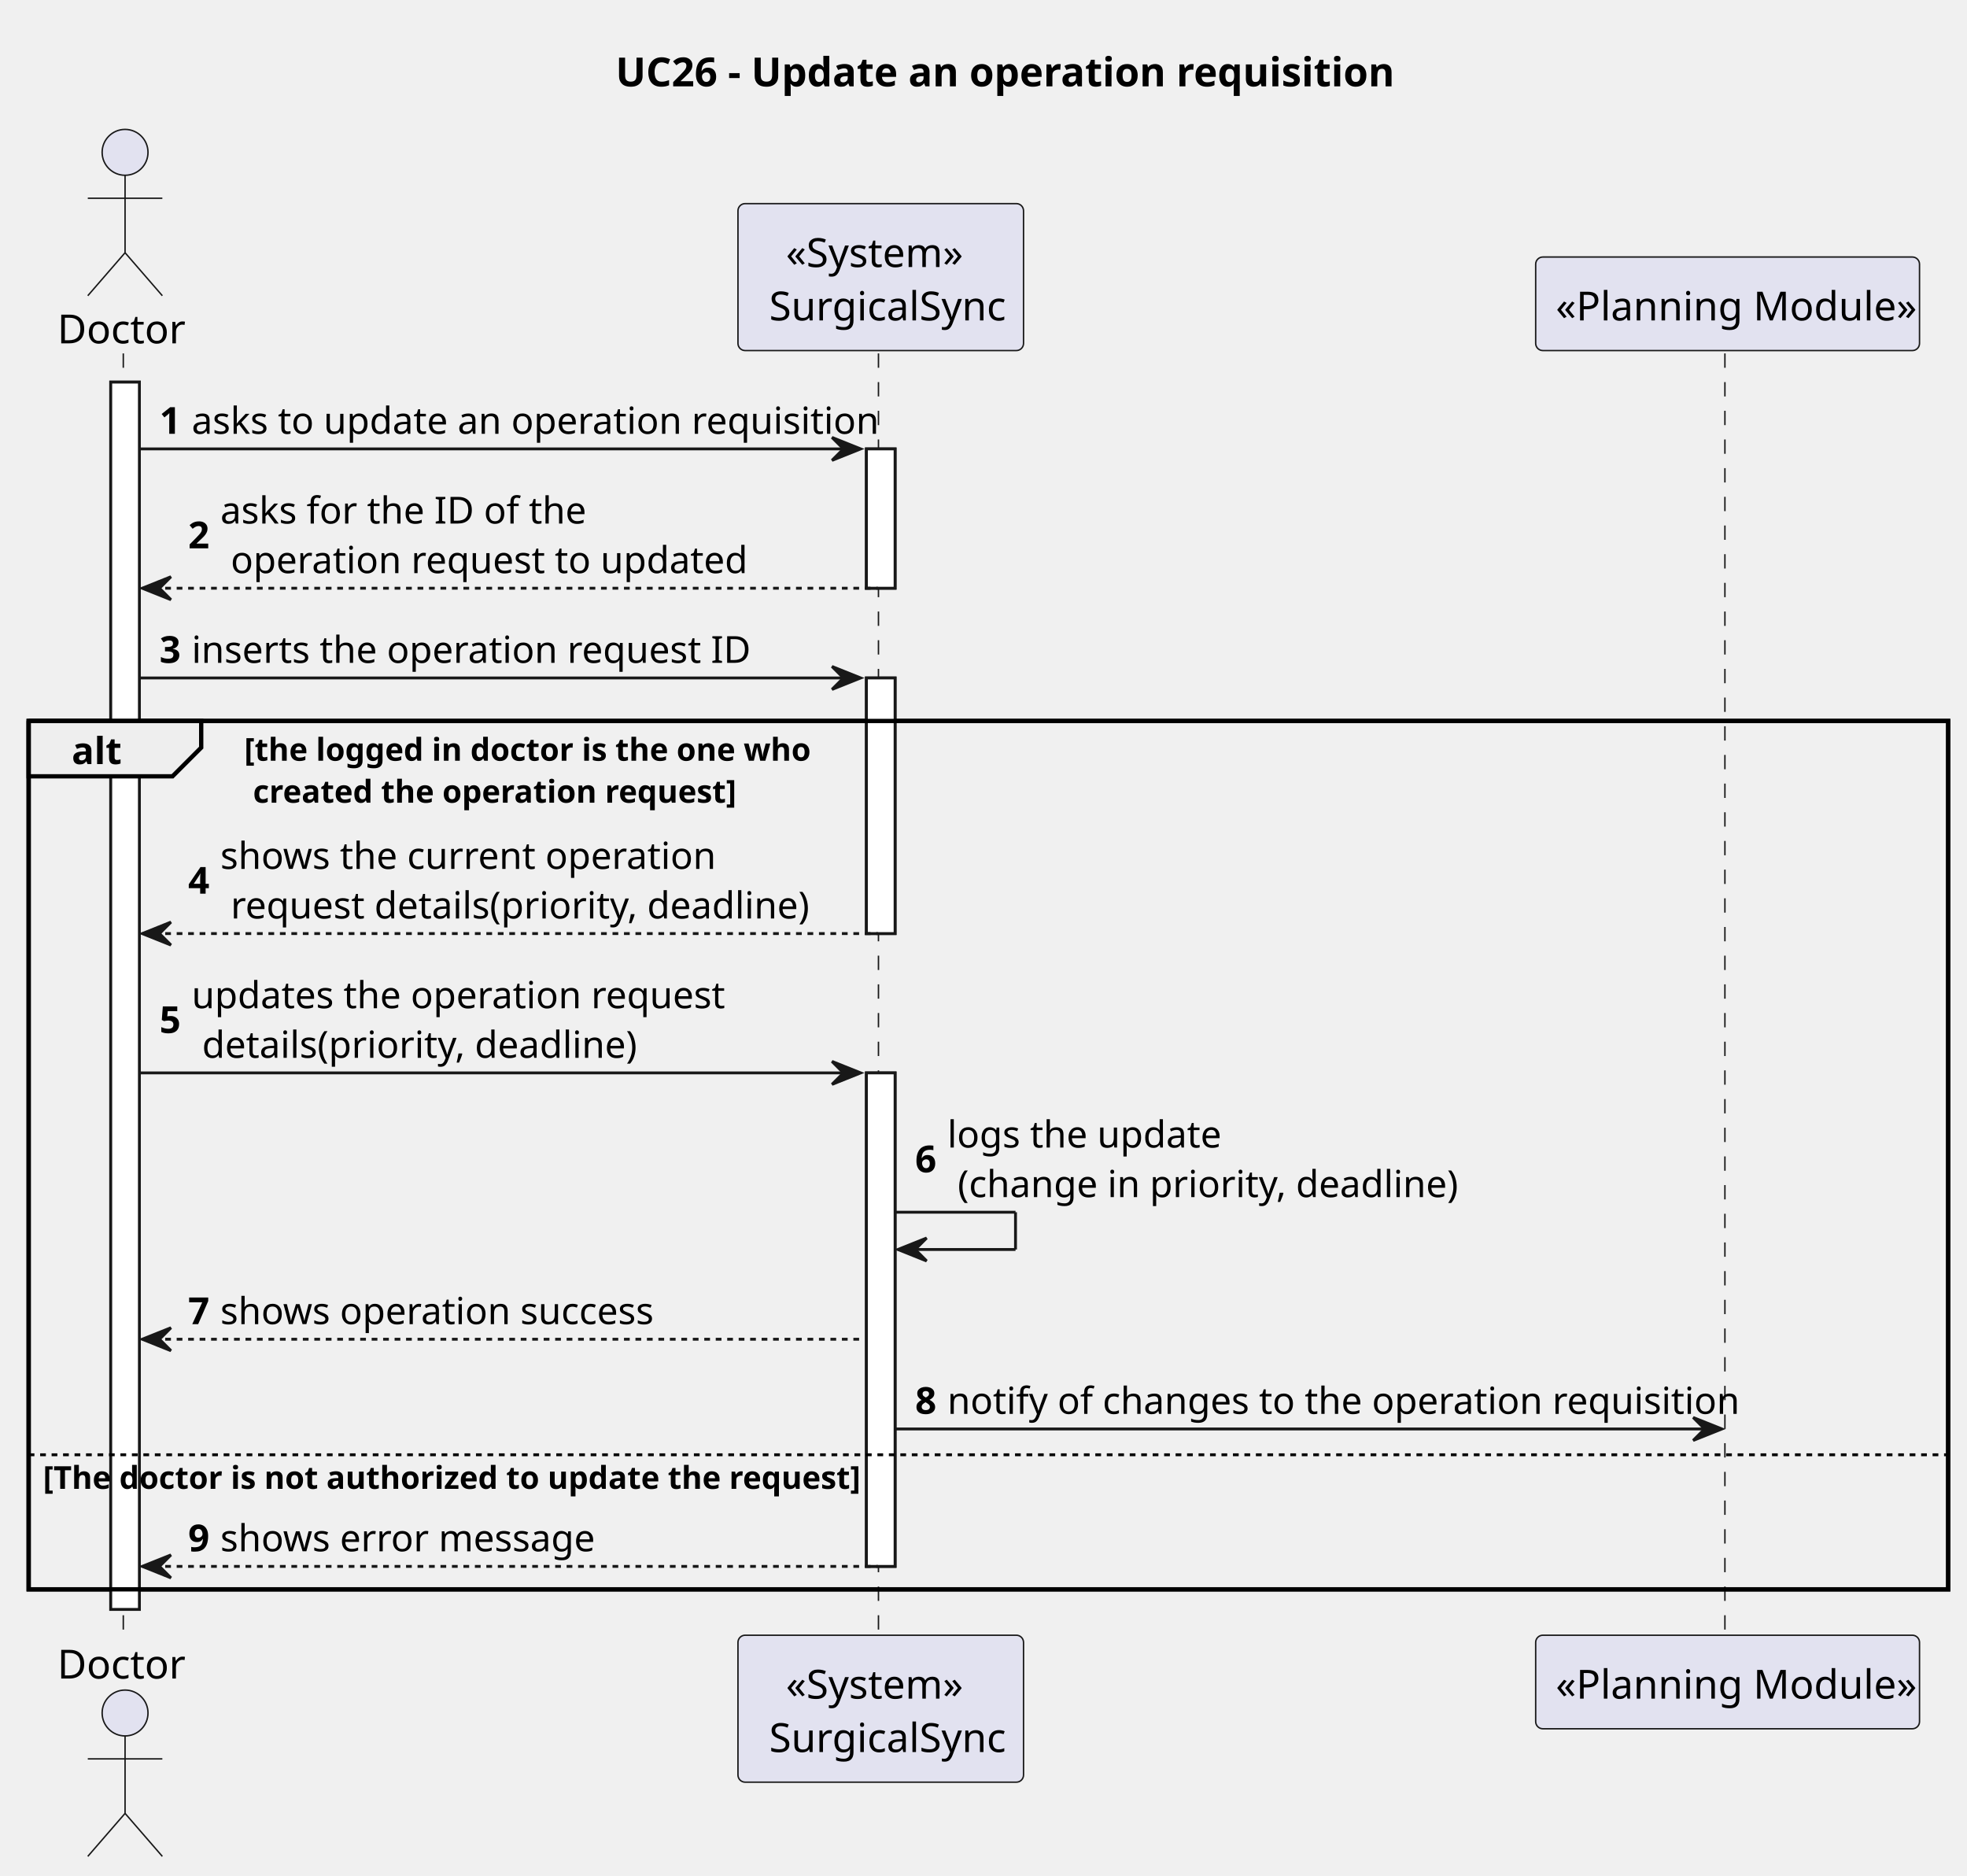
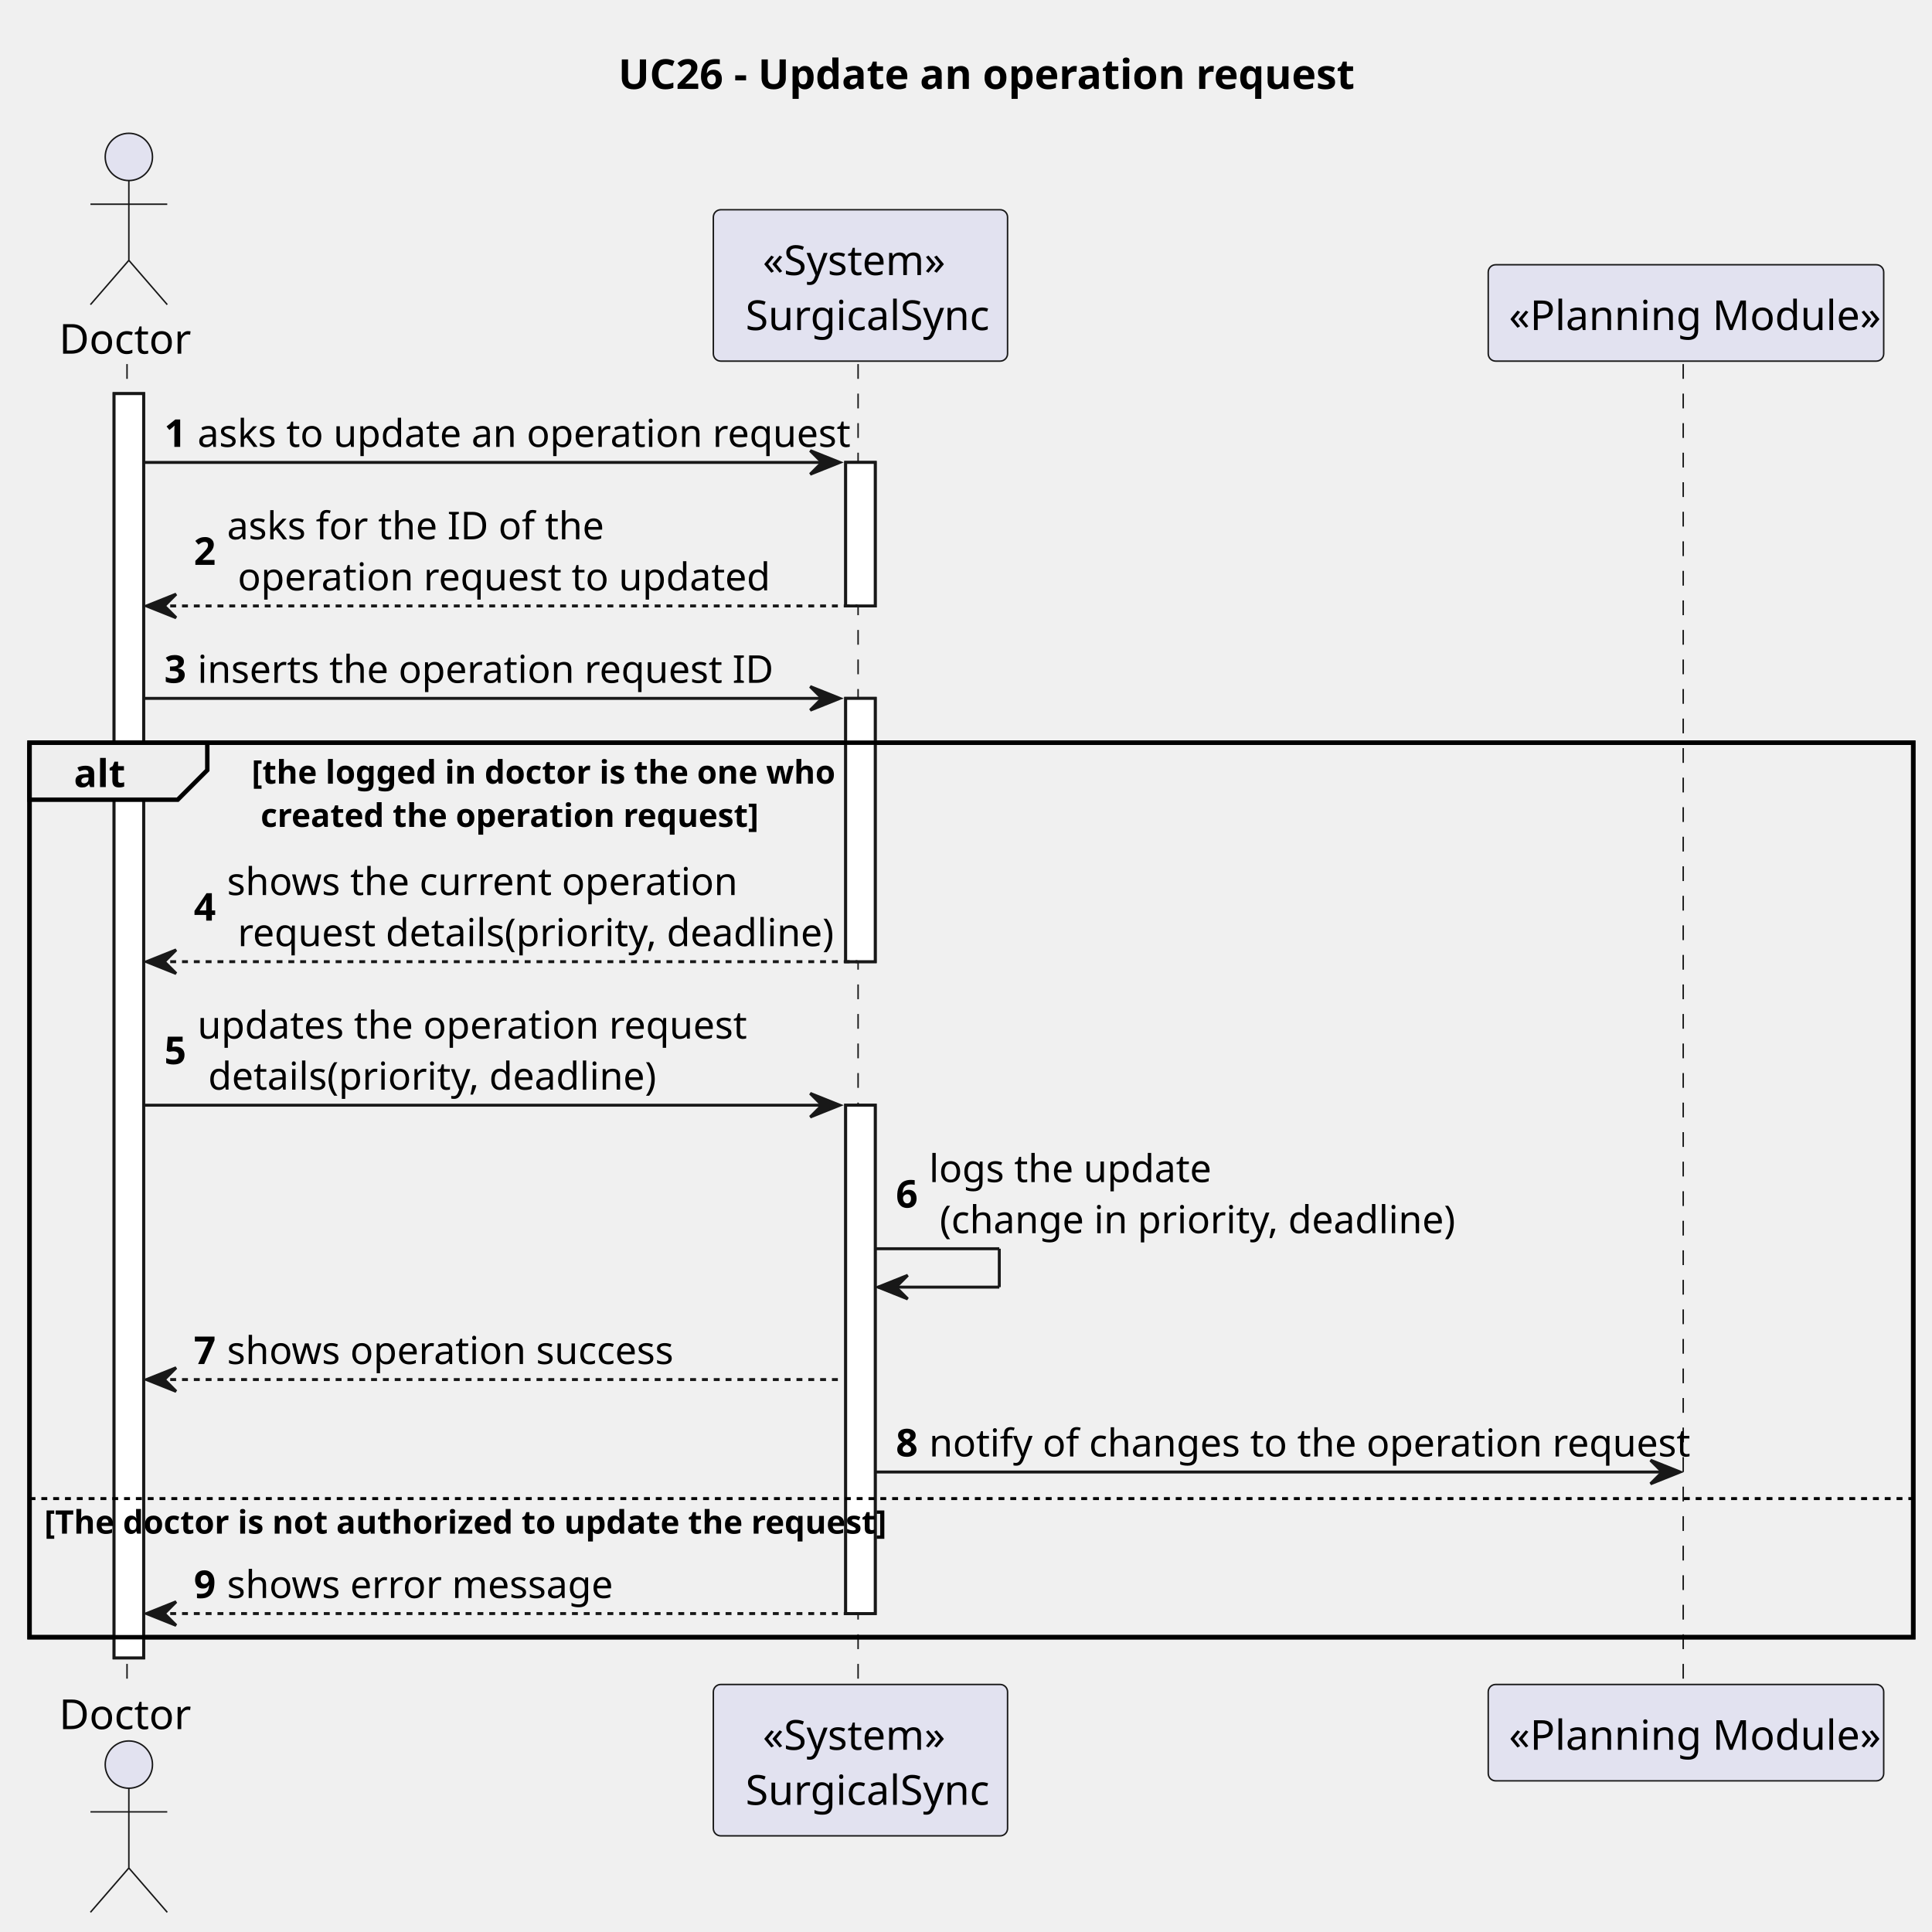
- <svg xmlns="http://www.w3.org/2000/svg" contentStyleType="text/css" height="654px" preserveAspectRatio="none" style="width:686px;height:654px;background:#FFFFFF;" version="1.1" viewBox="0 0 686 654" width="686px" zoomAndPan="magnify">
+ <svg xmlns="http://www.w3.org/2000/svg" contentStyleType="text/css" height="654px" preserveAspectRatio="none" style="width:654px;height:654px;background:#FFFFFF;" version="1.1" viewBox="0 0 654 654" width="654px" zoomAndPan="magnify">
  <defs />
  <g>
-     <text fill="#000000" font-family="sans-serif" font-size="14" font-weight="bold" lengthAdjust="spacing" textLength="259.027" x="214.707" y="30.107">UC26 - Update an operation requisition</text>
+     <text fill="#000000" font-family="sans-serif" font-size="14" font-weight="bold" lengthAdjust="spacing" textLength="238.041" x="209.305" y="30.107">UC26 - Update an operation request</text>
    <rect fill="#FFFFFF" height="427.967" style="stroke:#181818;stroke-width:1.0;" width="10" x="38.617" y="133.242" />
-     <rect fill="#FFFFFF" height="48.582" style="stroke:#181818;stroke-width:1.0;" width="10" x="302.164" y="156.533" />
-     <rect fill="#FFFFFF" height="89.135" style="stroke:#181818;stroke-width:1.0;" width="10" x="302.164" y="236.406" />
-     <rect fill="#FFFFFF" height="172.086" style="stroke:#181818;stroke-width:1.0;" width="10" x="302.164" y="374.123" />
-     <rect fill="none" height="302.803" style="stroke:#000000;stroke-width:1.5;" width="669.44" x="10" y="251.406" />
+     <rect fill="#FFFFFF" height="48.582" style="stroke:#181818;stroke-width:1.0;" width="10" x="286.269" y="156.533" />
+     <rect fill="#FFFFFF" height="89.135" style="stroke:#181818;stroke-width:1.0;" width="10" x="286.269" y="236.406" />
+     <rect fill="#FFFFFF" height="172.086" style="stroke:#181818;stroke-width:1.0;" width="10" x="286.269" y="374.123" />
+     <rect fill="none" height="302.803" style="stroke:#000000;stroke-width:1.5;" width="637.651" x="10" y="251.406" />
    <line style="stroke:#181818;stroke-width:0.5;stroke-dasharray:5.0,5.0;" x1="43" x2="43" y1="123.242" y2="571.209" />
-     <line style="stroke:#181818;stroke-width:0.5;stroke-dasharray:5.0,5.0;" x1="306.368" x2="306.368" y1="123.242" y2="571.209" />
-     <line style="stroke:#181818;stroke-width:0.5;stroke-dasharray:5.0,5.0;" x1="601.572" x2="601.572" y1="123.242" y2="571.209" />
+     <line style="stroke:#181818;stroke-width:0.5;stroke-dasharray:5.0,5.0;" x1="290.473" x2="290.473" y1="123.242" y2="571.209" />
+     <line style="stroke:#181818;stroke-width:0.5;stroke-dasharray:5.0,5.0;" x1="569.783" x2="569.783" y1="123.242" y2="571.209" />
    <text fill="#000000" font-family="sans-serif" font-size="14" lengthAdjust="spacing" textLength="41.234" x="20" y="119.728">Doctor</text>
    <ellipse cx="43.617" cy="53.121" fill="#E2E2F0" rx="8" ry="8" style="stroke:#181818;stroke-width:0.5;" />
    <path d="M43.617,61.121 L43.617,88.121 M30.617,69.121 L56.617,69.121 M43.617,88.121 L30.617,103.121 M43.617,88.121 L56.617,103.121 " fill="none" style="stroke:#181818;stroke-width:0.5;" />
    <text fill="#000000" font-family="sans-serif" font-size="14" lengthAdjust="spacing" textLength="41.234" x="20" y="585.316">Doctor</text>
    <ellipse cx="43.617" cy="597.33" fill="#E2E2F0" rx="8" ry="8" style="stroke:#181818;stroke-width:0.5;" />
    <path d="M43.617,605.33 L43.617,632.33 M30.617,613.33 L56.617,613.33 M43.617,632.33 L30.617,647.33 M43.617,632.33 L56.617,647.33 " fill="none" style="stroke:#181818;stroke-width:0.5;" />
-     <rect fill="#E2E2F0" height="51.242" rx="2.5" ry="2.5" style="stroke:#181818;stroke-width:0.5;" width="99.593" x="257.368" y="71" />
-     <text fill="#000000" font-family="sans-serif" font-size="14" lengthAdjust="spacing" textLength="62.248" x="274.095" y="93.107">«System»</text>
-     <text fill="#000000" font-family="sans-serif" font-size="14" lengthAdjust="spacing" textLength="81.703" x="268.257" y="111.728">SurgicalSync</text>
-     <rect fill="#E2E2F0" height="51.242" rx="2.5" ry="2.5" style="stroke:#181818;stroke-width:0.5;" width="99.593" x="257.368" y="570.209" />
-     <text fill="#000000" font-family="sans-serif" font-size="14" lengthAdjust="spacing" textLength="62.248" x="274.095" y="592.316">«System»</text>
-     <text fill="#000000" font-family="sans-serif" font-size="14" lengthAdjust="spacing" textLength="81.703" x="268.257" y="610.938">SurgicalSync</text>
-     <rect fill="#E2E2F0" height="32.621" rx="2.5" ry="2.5" style="stroke:#181818;stroke-width:0.5;" width="133.868" x="535.572" y="89.621" />
-     <text fill="#000000" font-family="sans-serif" font-size="14" lengthAdjust="spacing" textLength="119.868" x="542.572" y="111.728">«Planning Module»</text>
-     <rect fill="#E2E2F0" height="32.621" rx="2.5" ry="2.5" style="stroke:#181818;stroke-width:0.5;" width="133.868" x="535.572" y="570.209" />
-     <text fill="#000000" font-family="sans-serif" font-size="14" lengthAdjust="spacing" textLength="119.868" x="542.572" y="592.316">«Planning Module»</text>
+     <rect fill="#E2E2F0" height="51.242" rx="2.5" ry="2.5" style="stroke:#181818;stroke-width:0.5;" width="99.593" x="241.473" y="71" />
+     <text fill="#000000" font-family="sans-serif" font-size="14" lengthAdjust="spacing" textLength="62.248" x="258.201" y="93.107">«System»</text>
+     <text fill="#000000" font-family="sans-serif" font-size="14" lengthAdjust="spacing" textLength="81.703" x="252.363" y="111.728">SurgicalSync</text>
+     <rect fill="#E2E2F0" height="51.242" rx="2.5" ry="2.5" style="stroke:#181818;stroke-width:0.5;" width="99.593" x="241.473" y="570.209" />
+     <text fill="#000000" font-family="sans-serif" font-size="14" lengthAdjust="spacing" textLength="62.248" x="258.201" y="592.316">«System»</text>
+     <text fill="#000000" font-family="sans-serif" font-size="14" lengthAdjust="spacing" textLength="81.703" x="252.363" y="610.938">SurgicalSync</text>
+     <rect fill="#E2E2F0" height="32.621" rx="2.5" ry="2.5" style="stroke:#181818;stroke-width:0.5;" width="133.868" x="503.783" y="89.621" />
+     <text fill="#000000" font-family="sans-serif" font-size="14" lengthAdjust="spacing" textLength="119.868" x="510.783" y="111.728">«Planning Module»</text>
+     <rect fill="#E2E2F0" height="32.621" rx="2.5" ry="2.5" style="stroke:#181818;stroke-width:0.5;" width="133.868" x="503.783" y="570.209" />
+     <text fill="#000000" font-family="sans-serif" font-size="14" lengthAdjust="spacing" textLength="119.868" x="510.783" y="592.316">«Planning Module»</text>
    <rect fill="#FFFFFF" height="427.967" style="stroke:#181818;stroke-width:1.0;" width="10" x="38.617" y="133.242" />
-     <rect fill="#FFFFFF" height="48.582" style="stroke:#181818;stroke-width:1.0;" width="10" x="302.164" y="156.533" />
-     <rect fill="#FFFFFF" height="89.135" style="stroke:#181818;stroke-width:1.0;" width="10" x="302.164" y="236.406" />
-     <rect fill="#FFFFFF" height="172.086" style="stroke:#181818;stroke-width:1.0;" width="10" x="302.164" y="374.123" />
-     <polygon fill="#181818" points="290.164,152.533,300.164,156.533,290.164,160.533,294.164,156.533" style="stroke:#181818;stroke-width:1.0;" />
-     <line style="stroke:#181818;stroke-width:1.0;" x1="48.617" x2="296.164" y1="156.533" y2="156.533" />
+     <rect fill="#FFFFFF" height="48.582" style="stroke:#181818;stroke-width:1.0;" width="10" x="286.269" y="156.533" />
+     <rect fill="#FFFFFF" height="89.135" style="stroke:#181818;stroke-width:1.0;" width="10" x="286.269" y="236.406" />
+     <rect fill="#FFFFFF" height="172.086" style="stroke:#181818;stroke-width:1.0;" width="10" x="286.269" y="374.123" />
+     <polygon fill="#181818" points="274.269,152.533,284.269,156.533,274.269,160.533,278.269,156.533" style="stroke:#181818;stroke-width:1.0;" />
+     <line style="stroke:#181818;stroke-width:1.0;" x1="48.617" x2="280.269" y1="156.533" y2="156.533" />
    <text fill="#000000" font-family="sans-serif" font-size="13" font-weight="bold" lengthAdjust="spacing" textLength="7.23" x="55.617" y="151.27">1</text>
-     <text fill="#000000" font-family="sans-serif" font-size="13" lengthAdjust="spacing" textLength="223.317" x="66.847" y="151.27">asks to update an operation requisition</text>
+     <text fill="#000000" font-family="sans-serif" font-size="13" lengthAdjust="spacing" textLength="207.422" x="66.847" y="151.27">asks to update an operation request</text>
    <polygon fill="#181818" points="59.617,201.115,49.617,205.115,59.617,209.115,55.617,205.115" style="stroke:#181818;stroke-width:1.0;" />
-     <line style="stroke:#181818;stroke-width:1.0;stroke-dasharray:2.0,2.0;" x1="53.617" x2="306.164" y1="205.115" y2="205.115" />
+     <line style="stroke:#181818;stroke-width:1.0;stroke-dasharray:2.0,2.0;" x1="53.617" x2="290.269" y1="205.115" y2="205.115" />
    <text fill="#000000" font-family="sans-serif" font-size="13" font-weight="bold" lengthAdjust="spacing" textLength="7.23" x="65.617" y="191.207">2</text>
    <text fill="#000000" font-family="sans-serif" font-size="13" lengthAdjust="spacing" textLength="119.945" x="76.847" y="182.561">asks for the ID of the</text>
    <text fill="#000000" font-family="sans-serif" font-size="13" lengthAdjust="spacing" textLength="166.239" x="80.459" y="199.852">operation request to updated</text>
-     <polygon fill="#181818" points="290.164,232.406,300.164,236.406,290.164,240.406,294.164,236.406" style="stroke:#181818;stroke-width:1.0;" />
-     <line style="stroke:#181818;stroke-width:1.0;" x1="48.617" x2="296.164" y1="236.406" y2="236.406" />
+     <polygon fill="#181818" points="274.269,232.406,284.269,236.406,274.269,240.406,278.269,236.406" style="stroke:#181818;stroke-width:1.0;" />
+     <line style="stroke:#181818;stroke-width:1.0;" x1="48.617" x2="280.269" y1="236.406" y2="236.406" />
    <text fill="#000000" font-family="sans-serif" font-size="13" font-weight="bold" lengthAdjust="spacing" textLength="7.23" x="55.617" y="231.144">3</text>
    <text fill="#000000" font-family="sans-serif" font-size="13" lengthAdjust="spacing" textLength="181.378" x="66.847" y="231.144">inserts the operation request ID</text>
    <path d="M10,251.406 L70.171,251.406 L70.171,260.697 L60.171,270.697 L10,270.697 L10,251.406 " fill="#EEEEEE" style="stroke:#000000;stroke-width:1.5;" />
-     <rect fill="none" height="302.803" style="stroke:#000000;stroke-width:1.5;" width="669.44" x="10" y="251.406" />
+     <rect fill="none" height="302.803" style="stroke:#000000;stroke-width:1.5;" width="637.651" x="10" y="251.406" />
    <text fill="#000000" font-family="sans-serif" font-size="13" font-weight="bold" lengthAdjust="spacing" textLength="15.171" x="25" y="266.435">alt</text>
    <text fill="#000000" font-family="sans-serif" font-size="11" font-weight="bold" lengthAdjust="spacing" textLength="188.826" x="85.171" y="265.276">[the logged in doctor is the one who</text>
    <text fill="#000000" font-family="sans-serif" font-size="11" font-weight="bold" lengthAdjust="spacing" textLength="158.313" x="88.227" y="279.907">created the operation request]</text>
    <polygon fill="#181818" points="59.617,321.541,49.617,325.541,59.617,329.541,55.617,325.541" style="stroke:#181818;stroke-width:1.0;" />
-     <line style="stroke:#181818;stroke-width:1.0;stroke-dasharray:2.0,2.0;" x1="53.617" x2="306.164" y1="325.541" y2="325.541" />
+     <line style="stroke:#181818;stroke-width:1.0;stroke-dasharray:2.0,2.0;" x1="53.617" x2="290.269" y1="325.541" y2="325.541" />
    <text fill="#000000" font-family="sans-serif" font-size="13" font-weight="bold" lengthAdjust="spacing" textLength="7.23" x="65.617" y="311.633">4</text>
    <text fill="#000000" font-family="sans-serif" font-size="13" lengthAdjust="spacing" textLength="160.424" x="76.847" y="302.987">shows the current operation</text>
    <text fill="#000000" font-family="sans-serif" font-size="13" lengthAdjust="spacing" textLength="188.595" x="80.459" y="320.278">request details(priority, deadline)</text>
-     <polygon fill="#181818" points="290.164,370.123,300.164,374.123,290.164,378.123,294.164,374.123" style="stroke:#181818;stroke-width:1.0;" />
-     <line style="stroke:#181818;stroke-width:1.0;" x1="48.617" x2="296.164" y1="374.123" y2="374.123" />
+     <polygon fill="#181818" points="274.269,370.123,284.269,374.123,274.269,378.123,278.269,374.123" style="stroke:#181818;stroke-width:1.0;" />
+     <line style="stroke:#181818;stroke-width:1.0;" x1="48.617" x2="280.269" y1="374.123" y2="374.123" />
    <text fill="#000000" font-family="sans-serif" font-size="13" font-weight="bold" lengthAdjust="spacing" textLength="7.23" x="55.617" y="360.215">5</text>
    <text fill="#000000" font-family="sans-serif" font-size="13" lengthAdjust="spacing" textLength="172.739" x="66.847" y="351.569">updates the operation request</text>
    <text fill="#000000" font-family="sans-serif" font-size="13" lengthAdjust="spacing" textLength="141.623" x="70.459" y="368.86">details(priority, deadline)</text>
-     <line style="stroke:#181818;stroke-width:1.0;" x1="312.164" x2="354.164" y1="422.705" y2="422.705" />
-     <line style="stroke:#181818;stroke-width:1.0;" x1="354.164" x2="354.164" y1="422.705" y2="435.705" />
-     <line style="stroke:#181818;stroke-width:1.0;" x1="313.164" x2="354.164" y1="435.705" y2="435.705" />
-     <polygon fill="#181818" points="323.164,431.705,313.164,435.705,323.164,439.705,319.164,435.705" style="stroke:#181818;stroke-width:1.0;" />
-     <text fill="#000000" font-family="sans-serif" font-size="13" font-weight="bold" lengthAdjust="spacing" textLength="7.23" x="319.164" y="408.797">6</text>
-     <text fill="#000000" font-family="sans-serif" font-size="13" lengthAdjust="spacing" textLength="88.905" x="330.394" y="400.151">logs the update</text>
-     <text fill="#000000" font-family="sans-serif" font-size="13" lengthAdjust="spacing" textLength="164.036" x="334.006" y="417.442">(change in priority, deadline)</text>
+     <line style="stroke:#181818;stroke-width:1.0;" x1="296.269" x2="338.269" y1="422.705" y2="422.705" />
+     <line style="stroke:#181818;stroke-width:1.0;" x1="338.269" x2="338.269" y1="422.705" y2="435.705" />
+     <line style="stroke:#181818;stroke-width:1.0;" x1="297.269" x2="338.269" y1="435.705" y2="435.705" />
+     <polygon fill="#181818" points="307.269,431.705,297.269,435.705,307.269,439.705,303.269,435.705" style="stroke:#181818;stroke-width:1.0;" />
+     <text fill="#000000" font-family="sans-serif" font-size="13" font-weight="bold" lengthAdjust="spacing" textLength="7.23" x="303.269" y="408.797">6</text>
+     <text fill="#000000" font-family="sans-serif" font-size="13" lengthAdjust="spacing" textLength="88.905" x="314.5" y="400.151">logs the update</text>
+     <text fill="#000000" font-family="sans-serif" font-size="13" lengthAdjust="spacing" textLength="164.036" x="318.111" y="417.442">(change in priority, deadline)</text>
    <polygon fill="#181818" points="59.617,462.996,49.617,466.996,59.617,470.996,55.617,466.996" style="stroke:#181818;stroke-width:1.0;" />
-     <line style="stroke:#181818;stroke-width:1.0;stroke-dasharray:2.0,2.0;" x1="53.617" x2="301.164" y1="466.996" y2="466.996" />
+     <line style="stroke:#181818;stroke-width:1.0;stroke-dasharray:2.0,2.0;" x1="53.617" x2="285.269" y1="466.996" y2="466.996" />
    <text fill="#000000" font-family="sans-serif" font-size="13" font-weight="bold" lengthAdjust="spacing" textLength="7.23" x="65.617" y="461.733">7</text>
    <text fill="#000000" font-family="sans-serif" font-size="13" lengthAdjust="spacing" textLength="145.241" x="76.847" y="461.733">shows operation success</text>
-     <polygon fill="#181818" points="590.506,494.287,600.506,498.287,590.506,502.287,594.506,498.287" style="stroke:#181818;stroke-width:1.0;" />
-     <line style="stroke:#181818;stroke-width:1.0;" x1="312.164" x2="596.506" y1="498.287" y2="498.287" />
-     <text fill="#000000" font-family="sans-serif" font-size="13" font-weight="bold" lengthAdjust="spacing" textLength="7.23" x="319.164" y="493.024">8</text>
-     <text fill="#000000" font-family="sans-serif" font-size="13" lengthAdjust="spacing" textLength="255.112" x="330.394" y="493.024">notify of changes to the operation requisition</text>
-     <line style="stroke:#000000;stroke-width:1.0;stroke-dasharray:2.0,2.0;" x1="10" x2="679.44" y1="507.287" y2="507.287" />
+     <polygon fill="#181818" points="558.717,494.287,568.717,498.287,558.717,502.287,562.717,498.287" style="stroke:#181818;stroke-width:1.0;" />
+     <line style="stroke:#181818;stroke-width:1.0;" x1="296.269" x2="564.717" y1="498.287" y2="498.287" />
+     <text fill="#000000" font-family="sans-serif" font-size="13" font-weight="bold" lengthAdjust="spacing" textLength="7.23" x="303.269" y="493.024">8</text>
+     <text fill="#000000" font-family="sans-serif" font-size="13" lengthAdjust="spacing" textLength="239.218" x="314.5" y="493.024">notify of changes to the operation request</text>
+     <line style="stroke:#000000;stroke-width:1.0;stroke-dasharray:2.0,2.0;" x1="10" x2="647.651" y1="507.287" y2="507.287" />
    <text fill="#000000" font-family="sans-serif" font-size="11" font-weight="bold" lengthAdjust="spacing" textLength="270.112" x="15" y="519.157">[The doctor is not authorized to update the request]</text>
    <polygon fill="#181818" points="59.617,542.209,49.617,546.209,59.617,550.209,55.617,546.209" style="stroke:#181818;stroke-width:1.0;" />
-     <line style="stroke:#181818;stroke-width:1.0;stroke-dasharray:2.0,2.0;" x1="53.617" x2="306.164" y1="546.209" y2="546.209" />
+     <line style="stroke:#181818;stroke-width:1.0;stroke-dasharray:2.0,2.0;" x1="53.617" x2="290.269" y1="546.209" y2="546.209" />
    <text fill="#000000" font-family="sans-serif" font-size="13" font-weight="bold" lengthAdjust="spacing" textLength="7.23" x="65.617" y="540.946">9</text>
    <text fill="#000000" font-family="sans-serif" font-size="13" lengthAdjust="spacing" textLength="124.268" x="76.847" y="540.946">shows error message</text>
  </g>
</svg>
